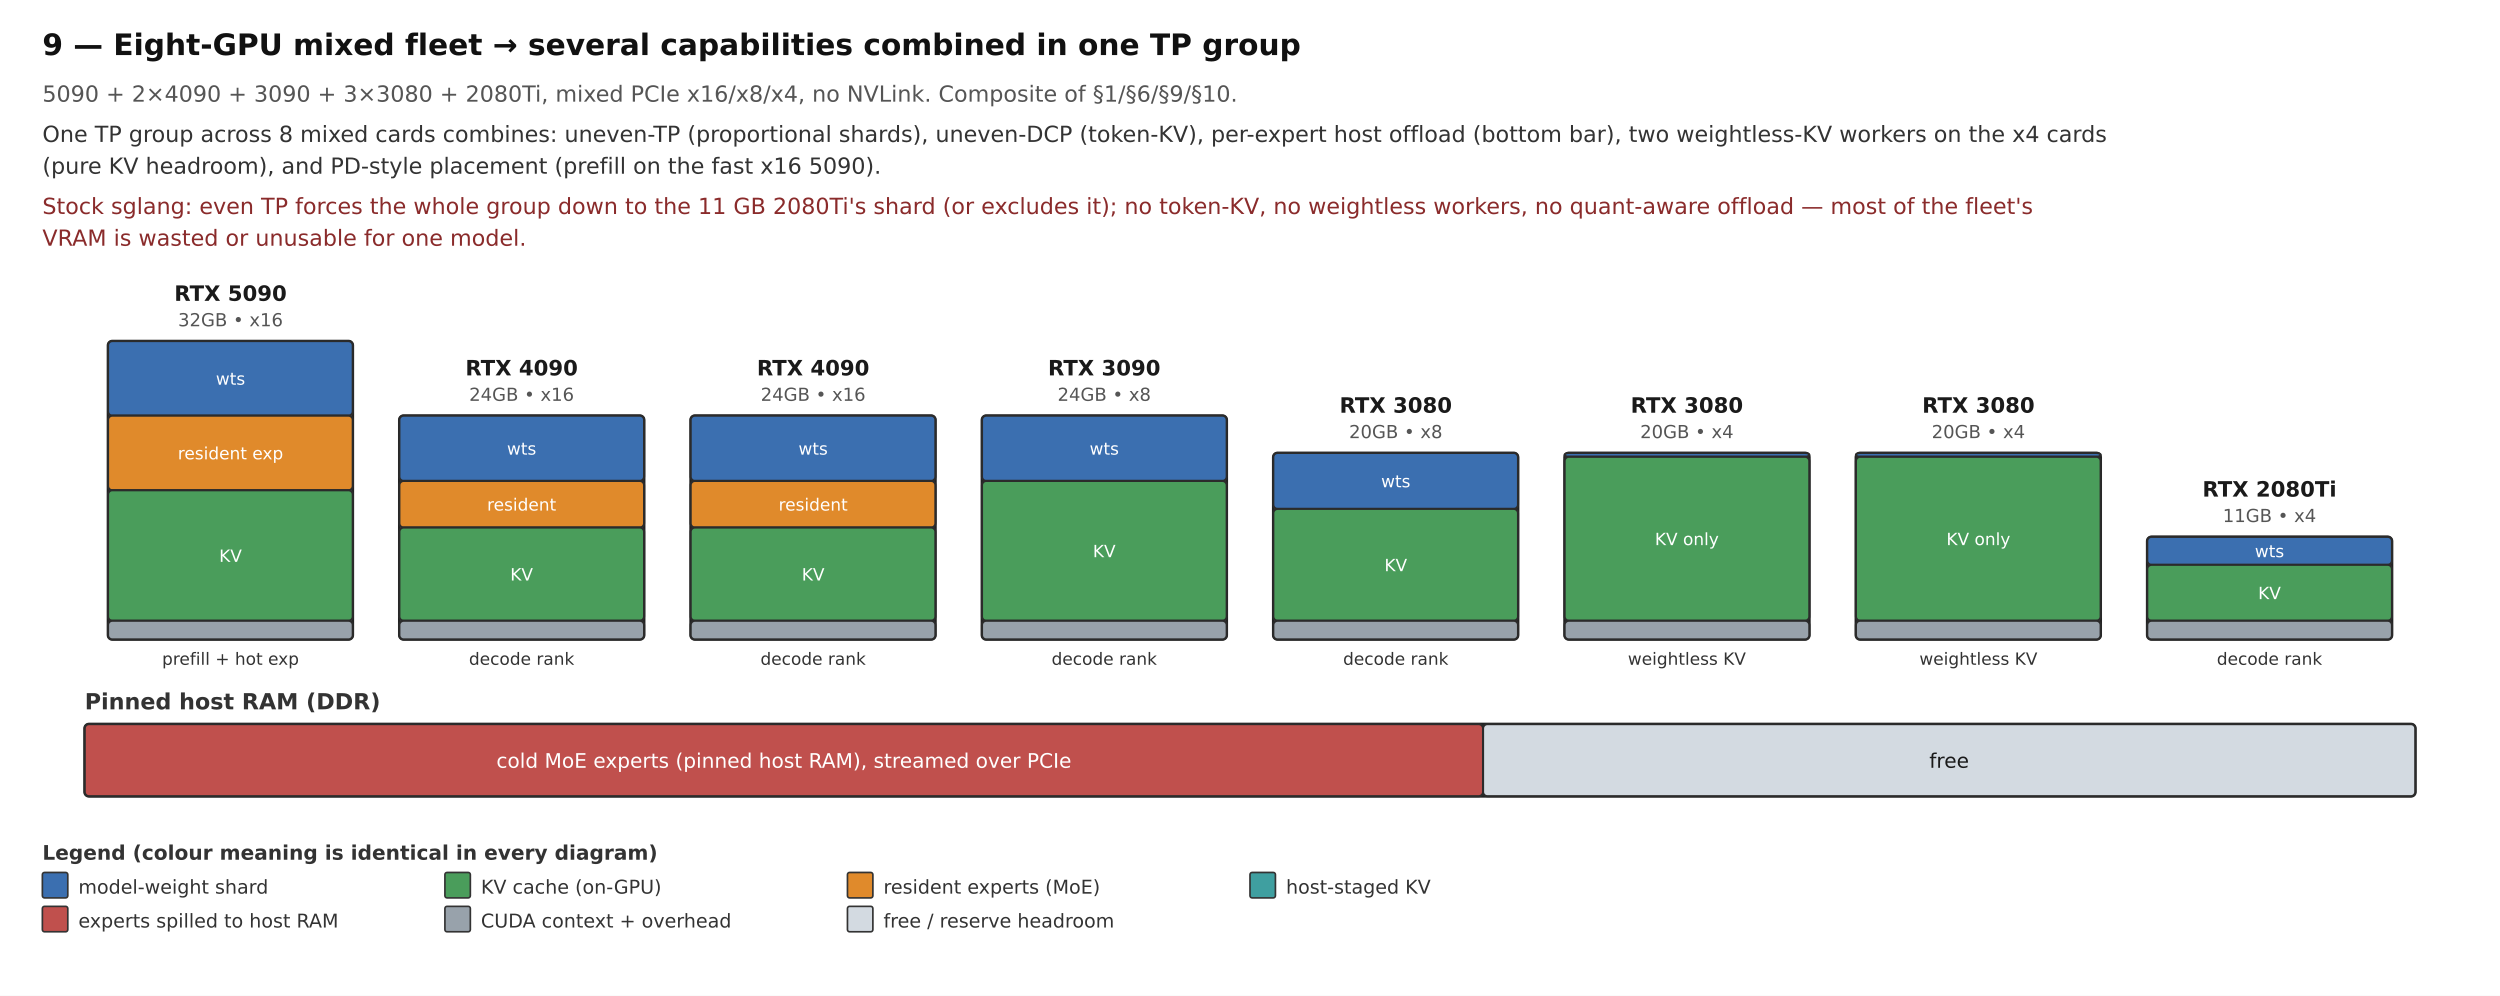
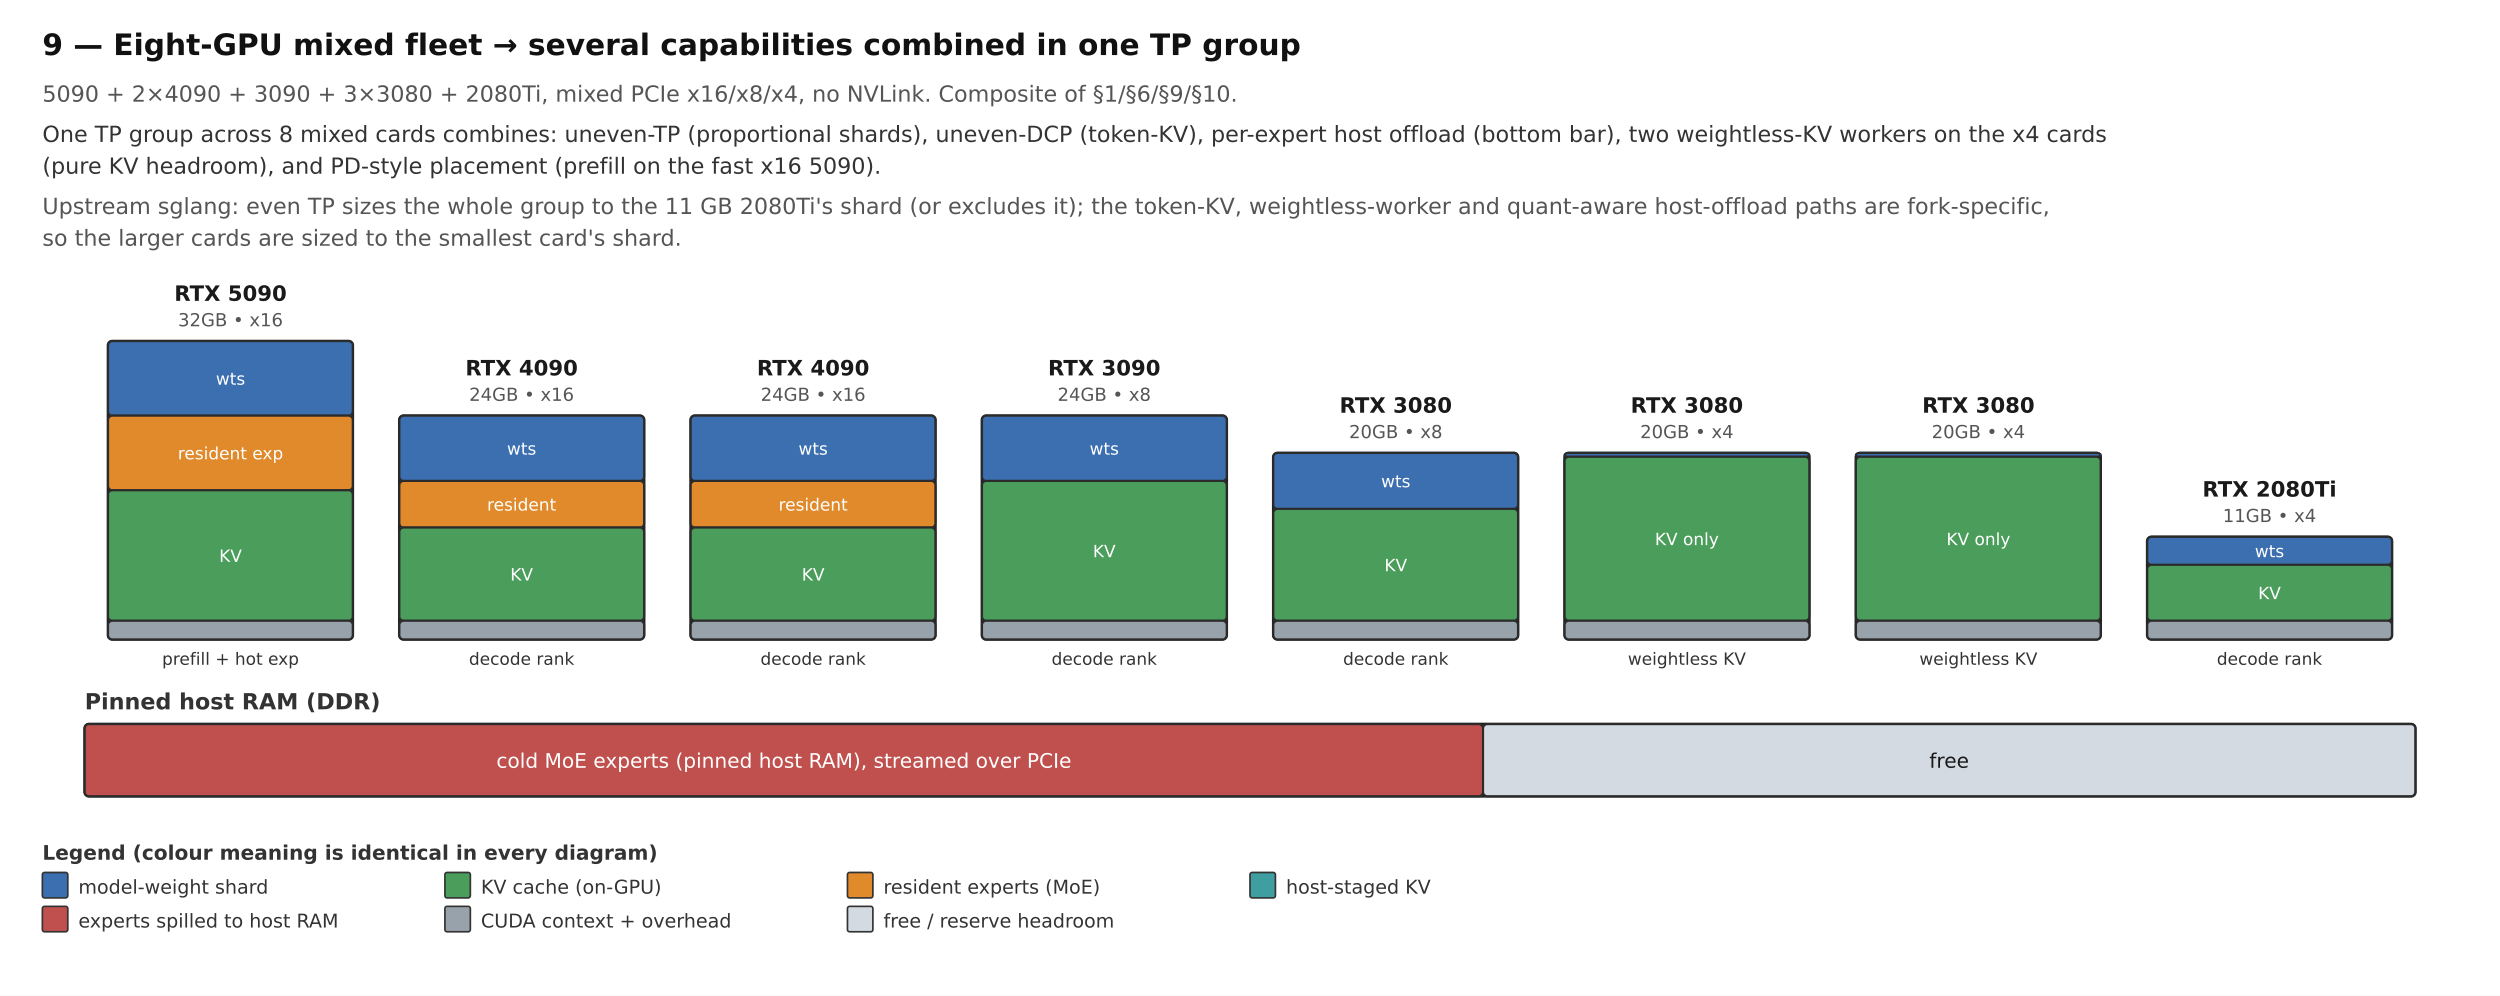
<svg xmlns="http://www.w3.org/2000/svg" viewBox="0 0 1180 470" width="1180" height="470" font-family="sans-serif">
  <defs>
    <marker id="arr" markerWidth="9" markerHeight="9" refX="6.5" refY="3" orient="auto" markerUnits="userSpaceOnUse">
      <path d="M0,0 L7,3 L0,6 Z" fill="#333" />
    </marker>
    <marker id="arrP" markerWidth="9" markerHeight="9" refX="6.5" refY="3" orient="auto" markerUnits="userSpaceOnUse">
      <path d="M0,0 L7,3 L0,6 Z" fill="#8a5a2b" />
    </marker>
    <marker id="arrG" markerWidth="9" markerHeight="9" refX="6.5" refY="3" orient="auto" markerUnits="userSpaceOnUse">
      <path d="M0,0 L7,3 L0,6 Z" fill="#227a3a" />
    </marker>
    <marker id="arrR" markerWidth="9" markerHeight="9" refX="6.5" refY="3" orient="auto" markerUnits="userSpaceOnUse">
      <path d="M0,0 L7,3 L0,6 Z" fill="#c0504d" />
    </marker>
    <marker id="arrB" markerWidth="9" markerHeight="9" refX="6.5" refY="3" orient="auto" markerUnits="userSpaceOnUse">
      <path d="M0,0 L7,3 L0,6 Z" fill="#3b6fb0" />
    </marker>
    <marker id="arrV" markerWidth="9" markerHeight="9" refX="6.5" refY="3" orient="auto" markerUnits="userSpaceOnUse">
      <path d="M0,0 L7,3 L0,6 Z" fill="#7d5ba6" />
    </marker>
  </defs>
  <rect x="0.0" y="0.0" width="1180.0" height="470.0" rx="0" fill="#ffffff" stroke="none" stroke-width="0" />
  <text x="20.0" y="26.0" font-family="DejaVu Sans, Verdana, Arial, sans-serif" font-size="14" font-weight="bold" text-anchor="start" fill="#111">9 — Eight-GPU mixed fleet → several capabilities combined in one TP group</text>
  <text x="20.0" y="48.0" font-family="DejaVu Sans, Verdana, Arial, sans-serif" font-size="10.5" font-weight="normal" text-anchor="start" fill="#555">5090 + 2×4090 + 3090 + 3×3080 + 2080Ti, mixed PCIe x16/x8/x4, no NVLink. Composite of §1/§6/§9/§10.</text>
  <text x="20.0" y="67.0" font-family="DejaVu Sans, Verdana, Arial, sans-serif" font-size="10.5" font-weight="normal" text-anchor="start" fill="#333">One TP group across 8 mixed cards combines: uneven-TP (proportional shards), uneven-DCP (token-KV), per-expert host offload (bottom bar), two weightless-KV workers on the x4 cards</text>
  <text x="20.0" y="82.0" font-family="DejaVu Sans, Verdana, Arial, sans-serif" font-size="10.5" font-weight="normal" text-anchor="start" fill="#333">(pure KV headroom), and PD-style placement (prefill on the fast x16 5090).</text>
-   <text x="20.0" y="101.0" font-family="DejaVu Sans, Verdana, Arial, sans-serif" font-size="10.5" font-weight="normal" text-anchor="start" fill="#8a2b2b">Stock sglang: even TP forces the whole group down to the 11 GB 2080Ti's shard (or excludes it); no token-KV, no weightless workers, no quant-aware offload — most of the fleet's</text>
-   <text x="20.0" y="116.0" font-family="DejaVu Sans, Verdana, Arial, sans-serif" font-size="10.5" font-weight="normal" text-anchor="start" fill="#8a2b2b">VRAM is wasted or unusable for one model.</text>
+   <text x="20.0" y="101.0" font-family="DejaVu Sans, Verdana, Arial, sans-serif" font-size="10.5" font-weight="normal" text-anchor="start" fill="#555">Upstream sglang: even TP sizes the whole group to the 11 GB 2080Ti's shard (or excludes it); the token-KV, weightless-worker and quant-aware host-offload paths are fork-specific,</text>
+   <text x="20.0" y="116.0" font-family="DejaVu Sans, Verdana, Arial, sans-serif" font-size="10.5" font-weight="normal" text-anchor="start" fill="#555">so the larger cards are sized to the smallest card's shard.</text>
  <text x="108.8" y="142.0" font-family="DejaVu Sans, Verdana, Arial, sans-serif" font-size="10" font-weight="bold" text-anchor="middle" fill="#1a1a1a">RTX 5090</text>
  <text x="108.8" y="154.0" font-family="DejaVu Sans, Verdana, Arial, sans-serif" font-size="8.5" font-weight="normal" text-anchor="middle" fill="#555">32GB • x16</text>
  <rect x="51.0" y="161.0" width="115.5" height="140.8" rx="2" fill="none" stroke="#222" stroke-width="1.3" />
  <rect x="51.0" y="161.0" width="115.5" height="35.2" rx="2" fill="#3b6fb0" stroke="#2b2b2b" stroke-width="1.0" />
  <text x="108.8" y="181.6" font-family="DejaVu Sans, Verdana, Arial, sans-serif" font-size="8" font-weight="normal" text-anchor="middle" fill="#fff">wts</text>
  <rect x="51.0" y="196.2" width="115.5" height="35.2" rx="2" fill="#e08a2b" stroke="#2b2b2b" stroke-width="1.0" />
  <text x="108.8" y="216.8" font-family="DejaVu Sans, Verdana, Arial, sans-serif" font-size="8" font-weight="normal" text-anchor="middle" fill="#fff">resident exp</text>
  <rect x="51.0" y="231.4" width="115.5" height="61.6" rx="2" fill="#4a9d5b" stroke="#2b2b2b" stroke-width="1.0" />
  <text x="108.8" y="265.2" font-family="DejaVu Sans, Verdana, Arial, sans-serif" font-size="8" font-weight="normal" text-anchor="middle" fill="#fff">KV</text>
  <rect x="51.0" y="293.0" width="115.5" height="8.8" rx="2" fill="#98a2ab" stroke="#2b2b2b" stroke-width="1.0" />
  <text x="108.8" y="313.8" font-family="DejaVu Sans, Verdana, Arial, sans-serif" font-size="8" font-weight="normal" text-anchor="middle" fill="#333">prefill + hot exp</text>
  <text x="246.2" y="177.2" font-family="DejaVu Sans, Verdana, Arial, sans-serif" font-size="10" font-weight="bold" text-anchor="middle" fill="#1a1a1a">RTX 4090</text>
  <text x="246.2" y="189.2" font-family="DejaVu Sans, Verdana, Arial, sans-serif" font-size="8.5" font-weight="normal" text-anchor="middle" fill="#555">24GB • x16</text>
  <rect x="188.5" y="196.2" width="115.5" height="105.6" rx="2" fill="none" stroke="#222" stroke-width="1.3" />
  <rect x="188.5" y="196.2" width="115.5" height="30.8" rx="2" fill="#3b6fb0" stroke="#2b2b2b" stroke-width="1.0" />
  <text x="246.2" y="214.6" font-family="DejaVu Sans, Verdana, Arial, sans-serif" font-size="8" font-weight="normal" text-anchor="middle" fill="#fff">wts</text>
  <rect x="188.5" y="227.0" width="115.5" height="22.0" rx="2" fill="#e08a2b" stroke="#2b2b2b" stroke-width="1.0" />
  <text x="246.2" y="241.0" font-family="DejaVu Sans, Verdana, Arial, sans-serif" font-size="8" font-weight="normal" text-anchor="middle" fill="#fff">resident</text>
  <rect x="188.5" y="249.0" width="115.5" height="44.0" rx="2" fill="#4a9d5b" stroke="#2b2b2b" stroke-width="1.0" />
  <text x="246.2" y="274.0" font-family="DejaVu Sans, Verdana, Arial, sans-serif" font-size="8" font-weight="normal" text-anchor="middle" fill="#fff">KV</text>
  <rect x="188.5" y="293.0" width="115.5" height="8.8" rx="2" fill="#98a2ab" stroke="#2b2b2b" stroke-width="1.0" />
  <text x="246.2" y="313.8" font-family="DejaVu Sans, Verdana, Arial, sans-serif" font-size="8" font-weight="normal" text-anchor="middle" fill="#333">decode rank</text>
  <text x="383.8" y="177.2" font-family="DejaVu Sans, Verdana, Arial, sans-serif" font-size="10" font-weight="bold" text-anchor="middle" fill="#1a1a1a">RTX 4090</text>
  <text x="383.8" y="189.2" font-family="DejaVu Sans, Verdana, Arial, sans-serif" font-size="8.5" font-weight="normal" text-anchor="middle" fill="#555">24GB • x16</text>
  <rect x="326.0" y="196.2" width="115.5" height="105.6" rx="2" fill="none" stroke="#222" stroke-width="1.3" />
  <rect x="326.0" y="196.2" width="115.5" height="30.8" rx="2" fill="#3b6fb0" stroke="#2b2b2b" stroke-width="1.0" />
  <text x="383.8" y="214.6" font-family="DejaVu Sans, Verdana, Arial, sans-serif" font-size="8" font-weight="normal" text-anchor="middle" fill="#fff">wts</text>
  <rect x="326.0" y="227.0" width="115.5" height="22.0" rx="2" fill="#e08a2b" stroke="#2b2b2b" stroke-width="1.0" />
  <text x="383.8" y="241.0" font-family="DejaVu Sans, Verdana, Arial, sans-serif" font-size="8" font-weight="normal" text-anchor="middle" fill="#fff">resident</text>
  <rect x="326.0" y="249.0" width="115.5" height="44.0" rx="2" fill="#4a9d5b" stroke="#2b2b2b" stroke-width="1.0" />
  <text x="383.8" y="274.0" font-family="DejaVu Sans, Verdana, Arial, sans-serif" font-size="8" font-weight="normal" text-anchor="middle" fill="#fff">KV</text>
  <rect x="326.0" y="293.0" width="115.5" height="8.8" rx="2" fill="#98a2ab" stroke="#2b2b2b" stroke-width="1.0" />
  <text x="383.8" y="313.8" font-family="DejaVu Sans, Verdana, Arial, sans-serif" font-size="8" font-weight="normal" text-anchor="middle" fill="#333">decode rank</text>
  <text x="521.2" y="177.2" font-family="DejaVu Sans, Verdana, Arial, sans-serif" font-size="10" font-weight="bold" text-anchor="middle" fill="#1a1a1a">RTX 3090</text>
  <text x="521.2" y="189.2" font-family="DejaVu Sans, Verdana, Arial, sans-serif" font-size="8.5" font-weight="normal" text-anchor="middle" fill="#555">24GB • x8</text>
  <rect x="463.5" y="196.2" width="115.5" height="105.6" rx="2" fill="none" stroke="#222" stroke-width="1.3" />
  <rect x="463.5" y="196.2" width="115.5" height="30.8" rx="2" fill="#3b6fb0" stroke="#2b2b2b" stroke-width="1.0" />
  <text x="521.2" y="214.6" font-family="DejaVu Sans, Verdana, Arial, sans-serif" font-size="8" font-weight="normal" text-anchor="middle" fill="#fff">wts</text>
  <rect x="463.5" y="227.0" width="115.5" height="66.0" rx="2" fill="#4a9d5b" stroke="#2b2b2b" stroke-width="1.0" />
  <text x="521.2" y="263.0" font-family="DejaVu Sans, Verdana, Arial, sans-serif" font-size="8" font-weight="normal" text-anchor="middle" fill="#fff">KV</text>
  <rect x="463.5" y="293.0" width="115.5" height="8.8" rx="2" fill="#98a2ab" stroke="#2b2b2b" stroke-width="1.0" />
  <text x="521.2" y="313.8" font-family="DejaVu Sans, Verdana, Arial, sans-serif" font-size="8" font-weight="normal" text-anchor="middle" fill="#333">decode rank</text>
  <text x="658.8" y="194.8" font-family="DejaVu Sans, Verdana, Arial, sans-serif" font-size="10" font-weight="bold" text-anchor="middle" fill="#1a1a1a">RTX 3080</text>
  <text x="658.8" y="206.8" font-family="DejaVu Sans, Verdana, Arial, sans-serif" font-size="8.5" font-weight="normal" text-anchor="middle" fill="#555">20GB • x8</text>
  <rect x="601.0" y="213.8" width="115.5" height="88.0" rx="2" fill="none" stroke="#222" stroke-width="1.3" />
  <rect x="601.0" y="213.8" width="115.5" height="26.4" rx="2" fill="#3b6fb0" stroke="#2b2b2b" stroke-width="1.0" />
  <text x="658.8" y="230.0" font-family="DejaVu Sans, Verdana, Arial, sans-serif" font-size="8" font-weight="normal" text-anchor="middle" fill="#fff">wts</text>
  <rect x="601.0" y="240.2" width="115.5" height="52.8" rx="2" fill="#4a9d5b" stroke="#2b2b2b" stroke-width="1.0" />
  <text x="658.8" y="269.6" font-family="DejaVu Sans, Verdana, Arial, sans-serif" font-size="8" font-weight="normal" text-anchor="middle" fill="#fff">KV</text>
  <rect x="601.0" y="293.0" width="115.5" height="8.8" rx="2" fill="#98a2ab" stroke="#2b2b2b" stroke-width="1.0" />
  <text x="658.8" y="313.8" font-family="DejaVu Sans, Verdana, Arial, sans-serif" font-size="8" font-weight="normal" text-anchor="middle" fill="#333">decode rank</text>
  <text x="796.2" y="194.8" font-family="DejaVu Sans, Verdana, Arial, sans-serif" font-size="10" font-weight="bold" text-anchor="middle" fill="#1a1a1a">RTX 3080</text>
  <text x="796.2" y="206.8" font-family="DejaVu Sans, Verdana, Arial, sans-serif" font-size="8.5" font-weight="normal" text-anchor="middle" fill="#555">20GB • x4</text>
  <rect x="738.5" y="213.8" width="115.5" height="88.0" rx="2" fill="none" stroke="#222" stroke-width="1.3" />
  <rect x="738.5" y="213.8" width="115.5" height="1.8" rx="2" fill="#3b6fb0" stroke="#2b2b2b" stroke-width="1.0" />
  <rect x="738.5" y="215.6" width="115.5" height="77.4" rx="2" fill="#4a9d5b" stroke="#2b2b2b" stroke-width="1.0" />
  <text x="796.2" y="257.3" font-family="DejaVu Sans, Verdana, Arial, sans-serif" font-size="8" font-weight="normal" text-anchor="middle" fill="#fff">KV only</text>
  <rect x="738.5" y="293.0" width="115.5" height="8.8" rx="2" fill="#98a2ab" stroke="#2b2b2b" stroke-width="1.0" />
  <text x="796.2" y="313.8" font-family="DejaVu Sans, Verdana, Arial, sans-serif" font-size="8" font-weight="normal" text-anchor="middle" fill="#333">weightless KV</text>
  <text x="933.8" y="194.8" font-family="DejaVu Sans, Verdana, Arial, sans-serif" font-size="10" font-weight="bold" text-anchor="middle" fill="#1a1a1a">RTX 3080</text>
  <text x="933.8" y="206.8" font-family="DejaVu Sans, Verdana, Arial, sans-serif" font-size="8.5" font-weight="normal" text-anchor="middle" fill="#555">20GB • x4</text>
  <rect x="876.0" y="213.8" width="115.5" height="88.0" rx="2" fill="none" stroke="#222" stroke-width="1.3" />
  <rect x="876.0" y="213.8" width="115.5" height="1.8" rx="2" fill="#3b6fb0" stroke="#2b2b2b" stroke-width="1.0" />
  <rect x="876.0" y="215.6" width="115.5" height="77.4" rx="2" fill="#4a9d5b" stroke="#2b2b2b" stroke-width="1.0" />
  <text x="933.8" y="257.3" font-family="DejaVu Sans, Verdana, Arial, sans-serif" font-size="8" font-weight="normal" text-anchor="middle" fill="#fff">KV only</text>
  <rect x="876.0" y="293.0" width="115.5" height="8.8" rx="2" fill="#98a2ab" stroke="#2b2b2b" stroke-width="1.0" />
  <text x="933.8" y="313.8" font-family="DejaVu Sans, Verdana, Arial, sans-serif" font-size="8" font-weight="normal" text-anchor="middle" fill="#333">weightless KV</text>
  <text x="1071.2" y="234.4" font-family="DejaVu Sans, Verdana, Arial, sans-serif" font-size="10" font-weight="bold" text-anchor="middle" fill="#1a1a1a">RTX 2080Ti</text>
  <text x="1071.2" y="246.4" font-family="DejaVu Sans, Verdana, Arial, sans-serif" font-size="8.5" font-weight="normal" text-anchor="middle" fill="#555">11GB • x4</text>
  <rect x="1013.5" y="253.4" width="115.5" height="48.4" rx="2" fill="none" stroke="#222" stroke-width="1.3" />
  <rect x="1013.5" y="253.4" width="115.5" height="13.2" rx="2" fill="#3b6fb0" stroke="#2b2b2b" stroke-width="1.0" />
  <text x="1071.2" y="263.0" font-family="DejaVu Sans, Verdana, Arial, sans-serif" font-size="8" font-weight="normal" text-anchor="middle" fill="#fff">wts</text>
  <rect x="1013.5" y="266.6" width="115.5" height="26.4" rx="2" fill="#4a9d5b" stroke="#2b2b2b" stroke-width="1.0" />
  <text x="1071.2" y="282.8" font-family="DejaVu Sans, Verdana, Arial, sans-serif" font-size="8" font-weight="normal" text-anchor="middle" fill="#fff">KV</text>
  <rect x="1013.5" y="293.0" width="115.5" height="8.8" rx="2" fill="#98a2ab" stroke="#2b2b2b" stroke-width="1.0" />
  <text x="1071.2" y="313.8" font-family="DejaVu Sans, Verdana, Arial, sans-serif" font-size="8" font-weight="normal" text-anchor="middle" fill="#333">decode rank</text>
  <text x="40.0" y="334.8" font-family="DejaVu Sans, Verdana, Arial, sans-serif" font-size="10.5" font-weight="bold" text-anchor="start" fill="#333">Pinned host RAM (DDR)</text>
  <rect x="40.0" y="341.8" width="1100.0" height="34.0" rx="2" fill="none" stroke="#222" stroke-width="1.4" />
  <rect x="40.0" y="341.8" width="660.0" height="34.0" rx="2" fill="#c0504d" stroke="#2b2b2b" stroke-width="1.0" />
  <text x="370.0" y="362.4" font-family="DejaVu Sans, Verdana, Arial, sans-serif" font-size="9.5" font-weight="normal" text-anchor="middle" fill="#ffffff">cold MoE experts (pinned host RAM), streamed over PCIe</text>
  <rect x="700.0" y="341.8" width="440.0" height="34.0" rx="2" fill="#d3dae1" stroke="#2b2b2b" stroke-width="1.0" />
  <text x="920.0" y="362.4" font-family="DejaVu Sans, Verdana, Arial, sans-serif" font-size="9.5" font-weight="normal" text-anchor="middle" fill="#1a1a1a">free</text>
  <text x="20.0" y="405.8" font-family="DejaVu Sans, Verdana, Arial, sans-serif" font-size="9.5" font-weight="bold" text-anchor="start" fill="#333">Legend (colour meaning is identical in every diagram)</text>
  <rect x="20.0" y="411.8" width="12.0" height="12.0" rx="1" fill="#3b6fb0" stroke="#333" stroke-width="0.8" />
  <text x="37.0" y="421.8" font-family="DejaVu Sans, Verdana, Arial, sans-serif" font-size="9" font-weight="normal" text-anchor="start" fill="#333">model-weight shard</text>
  <rect x="210.0" y="411.8" width="12.0" height="12.0" rx="1" fill="#4a9d5b" stroke="#333" stroke-width="0.8" />
  <text x="227.0" y="421.8" font-family="DejaVu Sans, Verdana, Arial, sans-serif" font-size="9" font-weight="normal" text-anchor="start" fill="#333">KV cache (on-GPU)</text>
  <rect x="400.0" y="411.8" width="12.0" height="12.0" rx="1" fill="#e08a2b" stroke="#333" stroke-width="0.8" />
  <text x="417.0" y="421.8" font-family="DejaVu Sans, Verdana, Arial, sans-serif" font-size="9" font-weight="normal" text-anchor="start" fill="#333">resident experts (MoE)</text>
  <rect x="590.0" y="411.8" width="12.0" height="12.0" rx="1" fill="#3f9fa0" stroke="#333" stroke-width="0.8" />
  <text x="607.0" y="421.8" font-family="DejaVu Sans, Verdana, Arial, sans-serif" font-size="9" font-weight="normal" text-anchor="start" fill="#333">host-staged KV</text>
  <rect x="20.0" y="427.8" width="12.0" height="12.0" rx="1" fill="#c0504d" stroke="#333" stroke-width="0.8" />
  <text x="37.0" y="437.8" font-family="DejaVu Sans, Verdana, Arial, sans-serif" font-size="9" font-weight="normal" text-anchor="start" fill="#333">experts spilled to host RAM</text>
  <rect x="210.0" y="427.8" width="12.0" height="12.0" rx="1" fill="#98a2ab" stroke="#333" stroke-width="0.8" />
  <text x="227.0" y="437.8" font-family="DejaVu Sans, Verdana, Arial, sans-serif" font-size="9" font-weight="normal" text-anchor="start" fill="#333">CUDA context + overhead</text>
  <rect x="400.0" y="427.8" width="12.0" height="12.0" rx="1" fill="#d3dae1" stroke="#333" stroke-width="0.8" />
  <text x="417.0" y="437.8" font-family="DejaVu Sans, Verdana, Arial, sans-serif" font-size="9" font-weight="normal" text-anchor="start" fill="#333">free / reserve headroom</text>
</svg>
